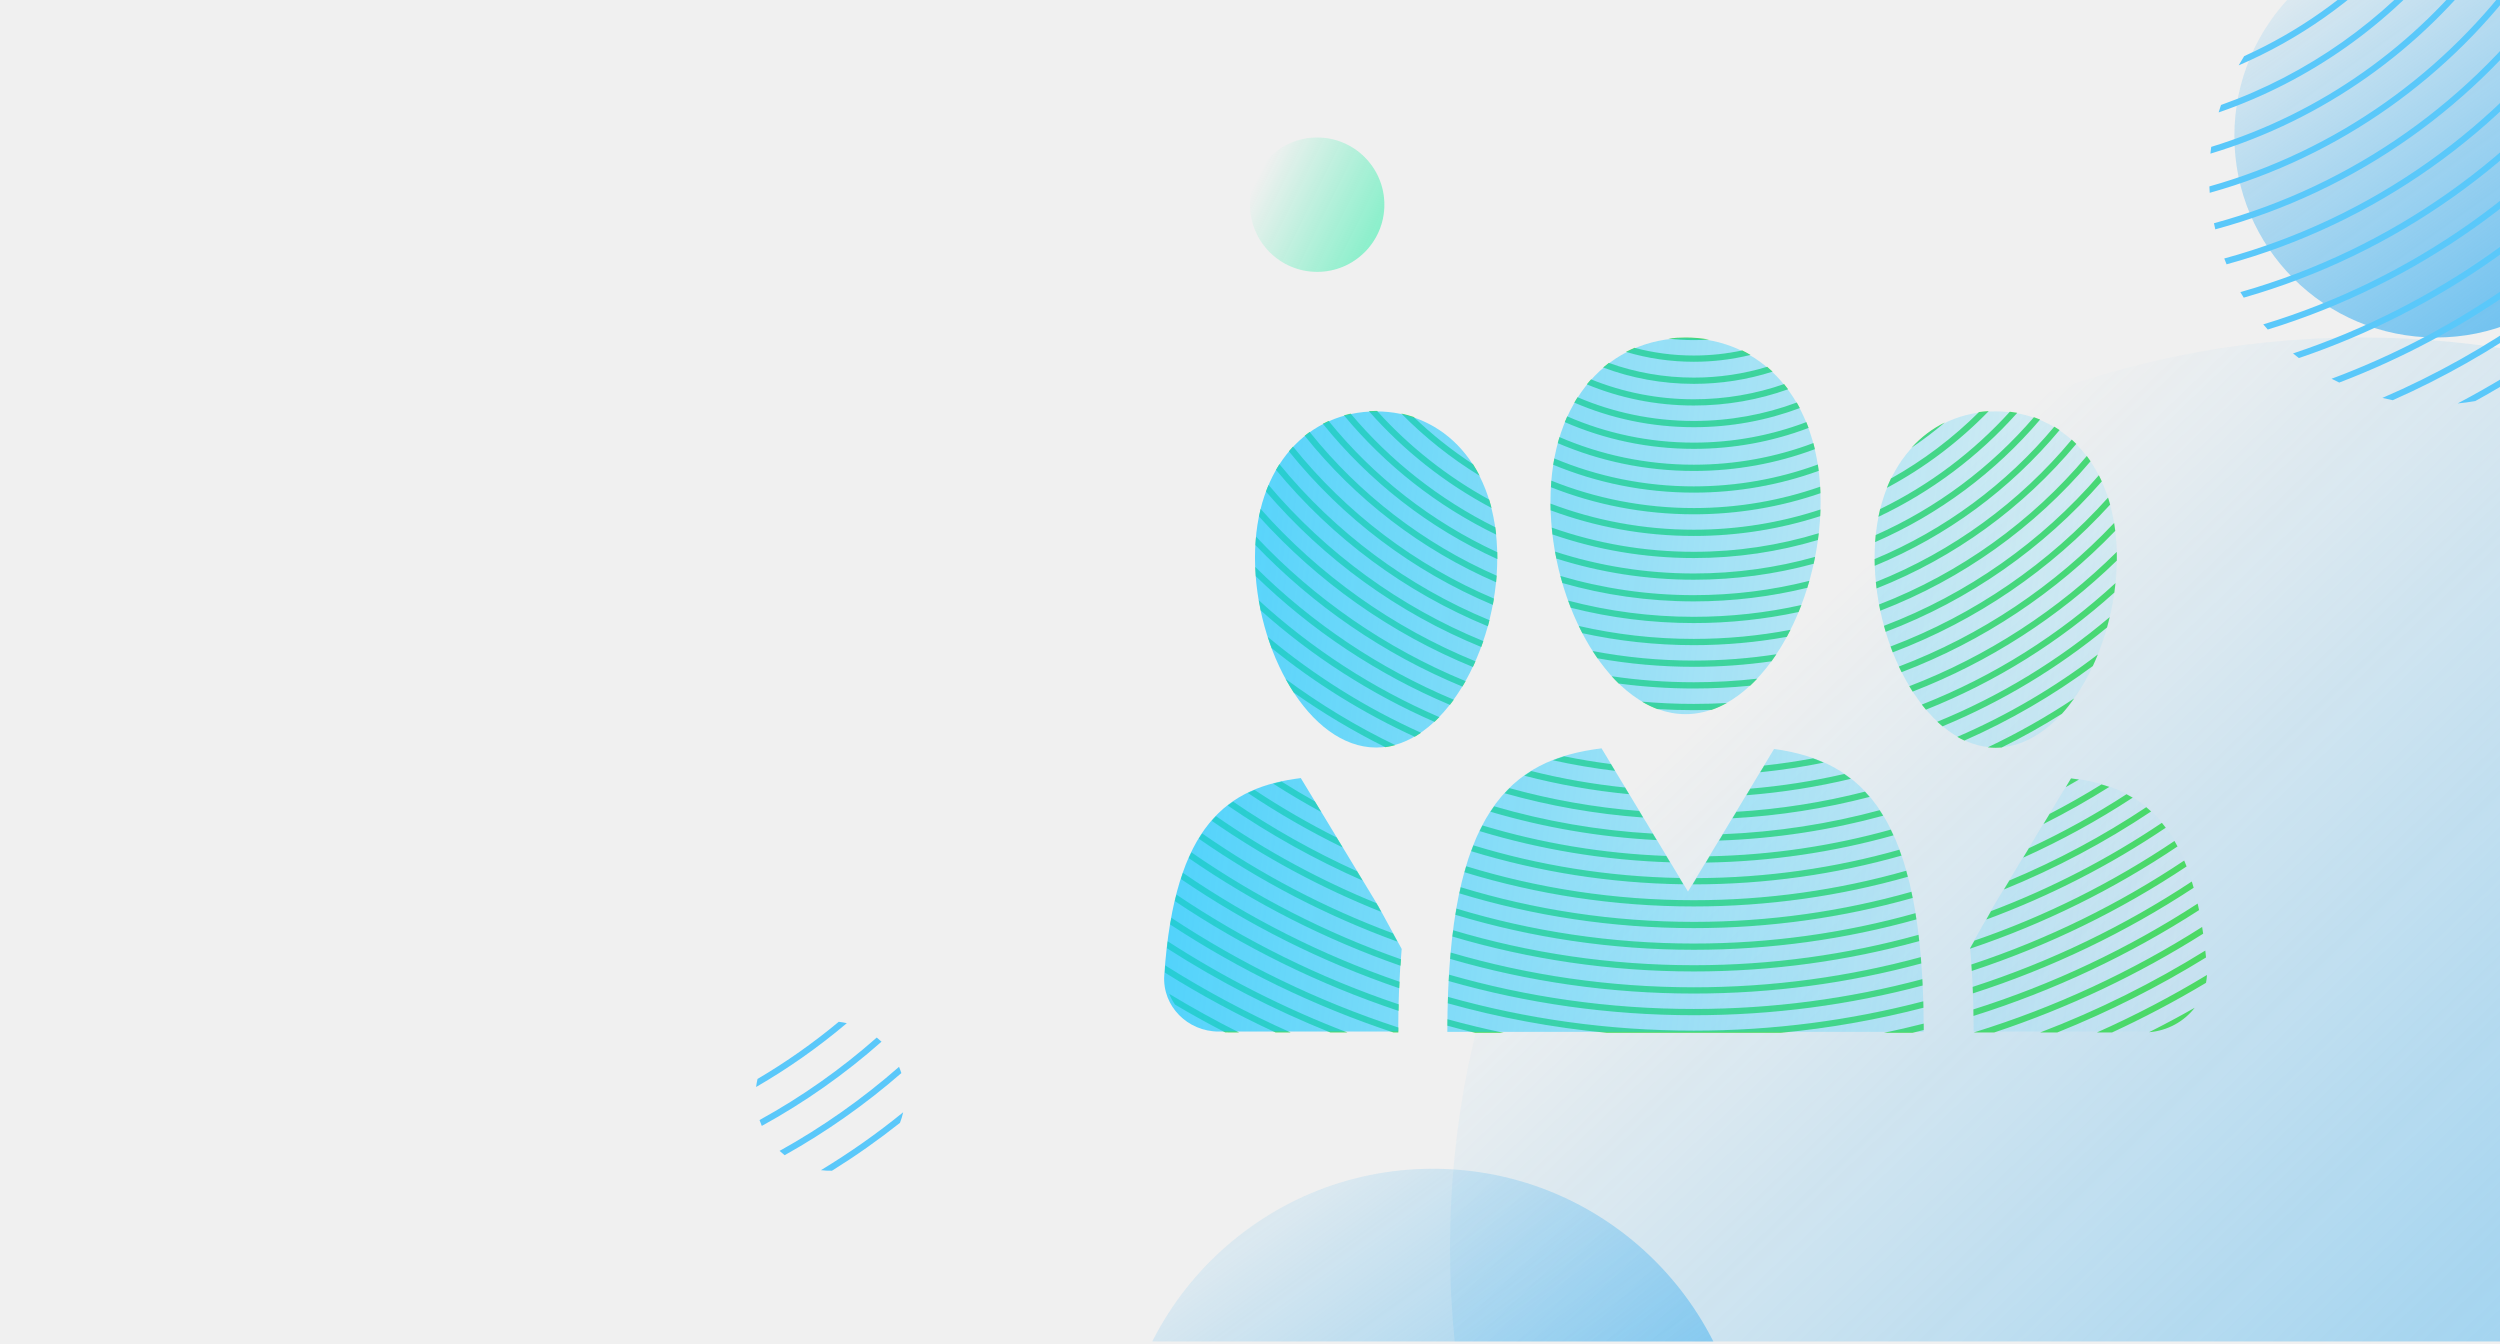
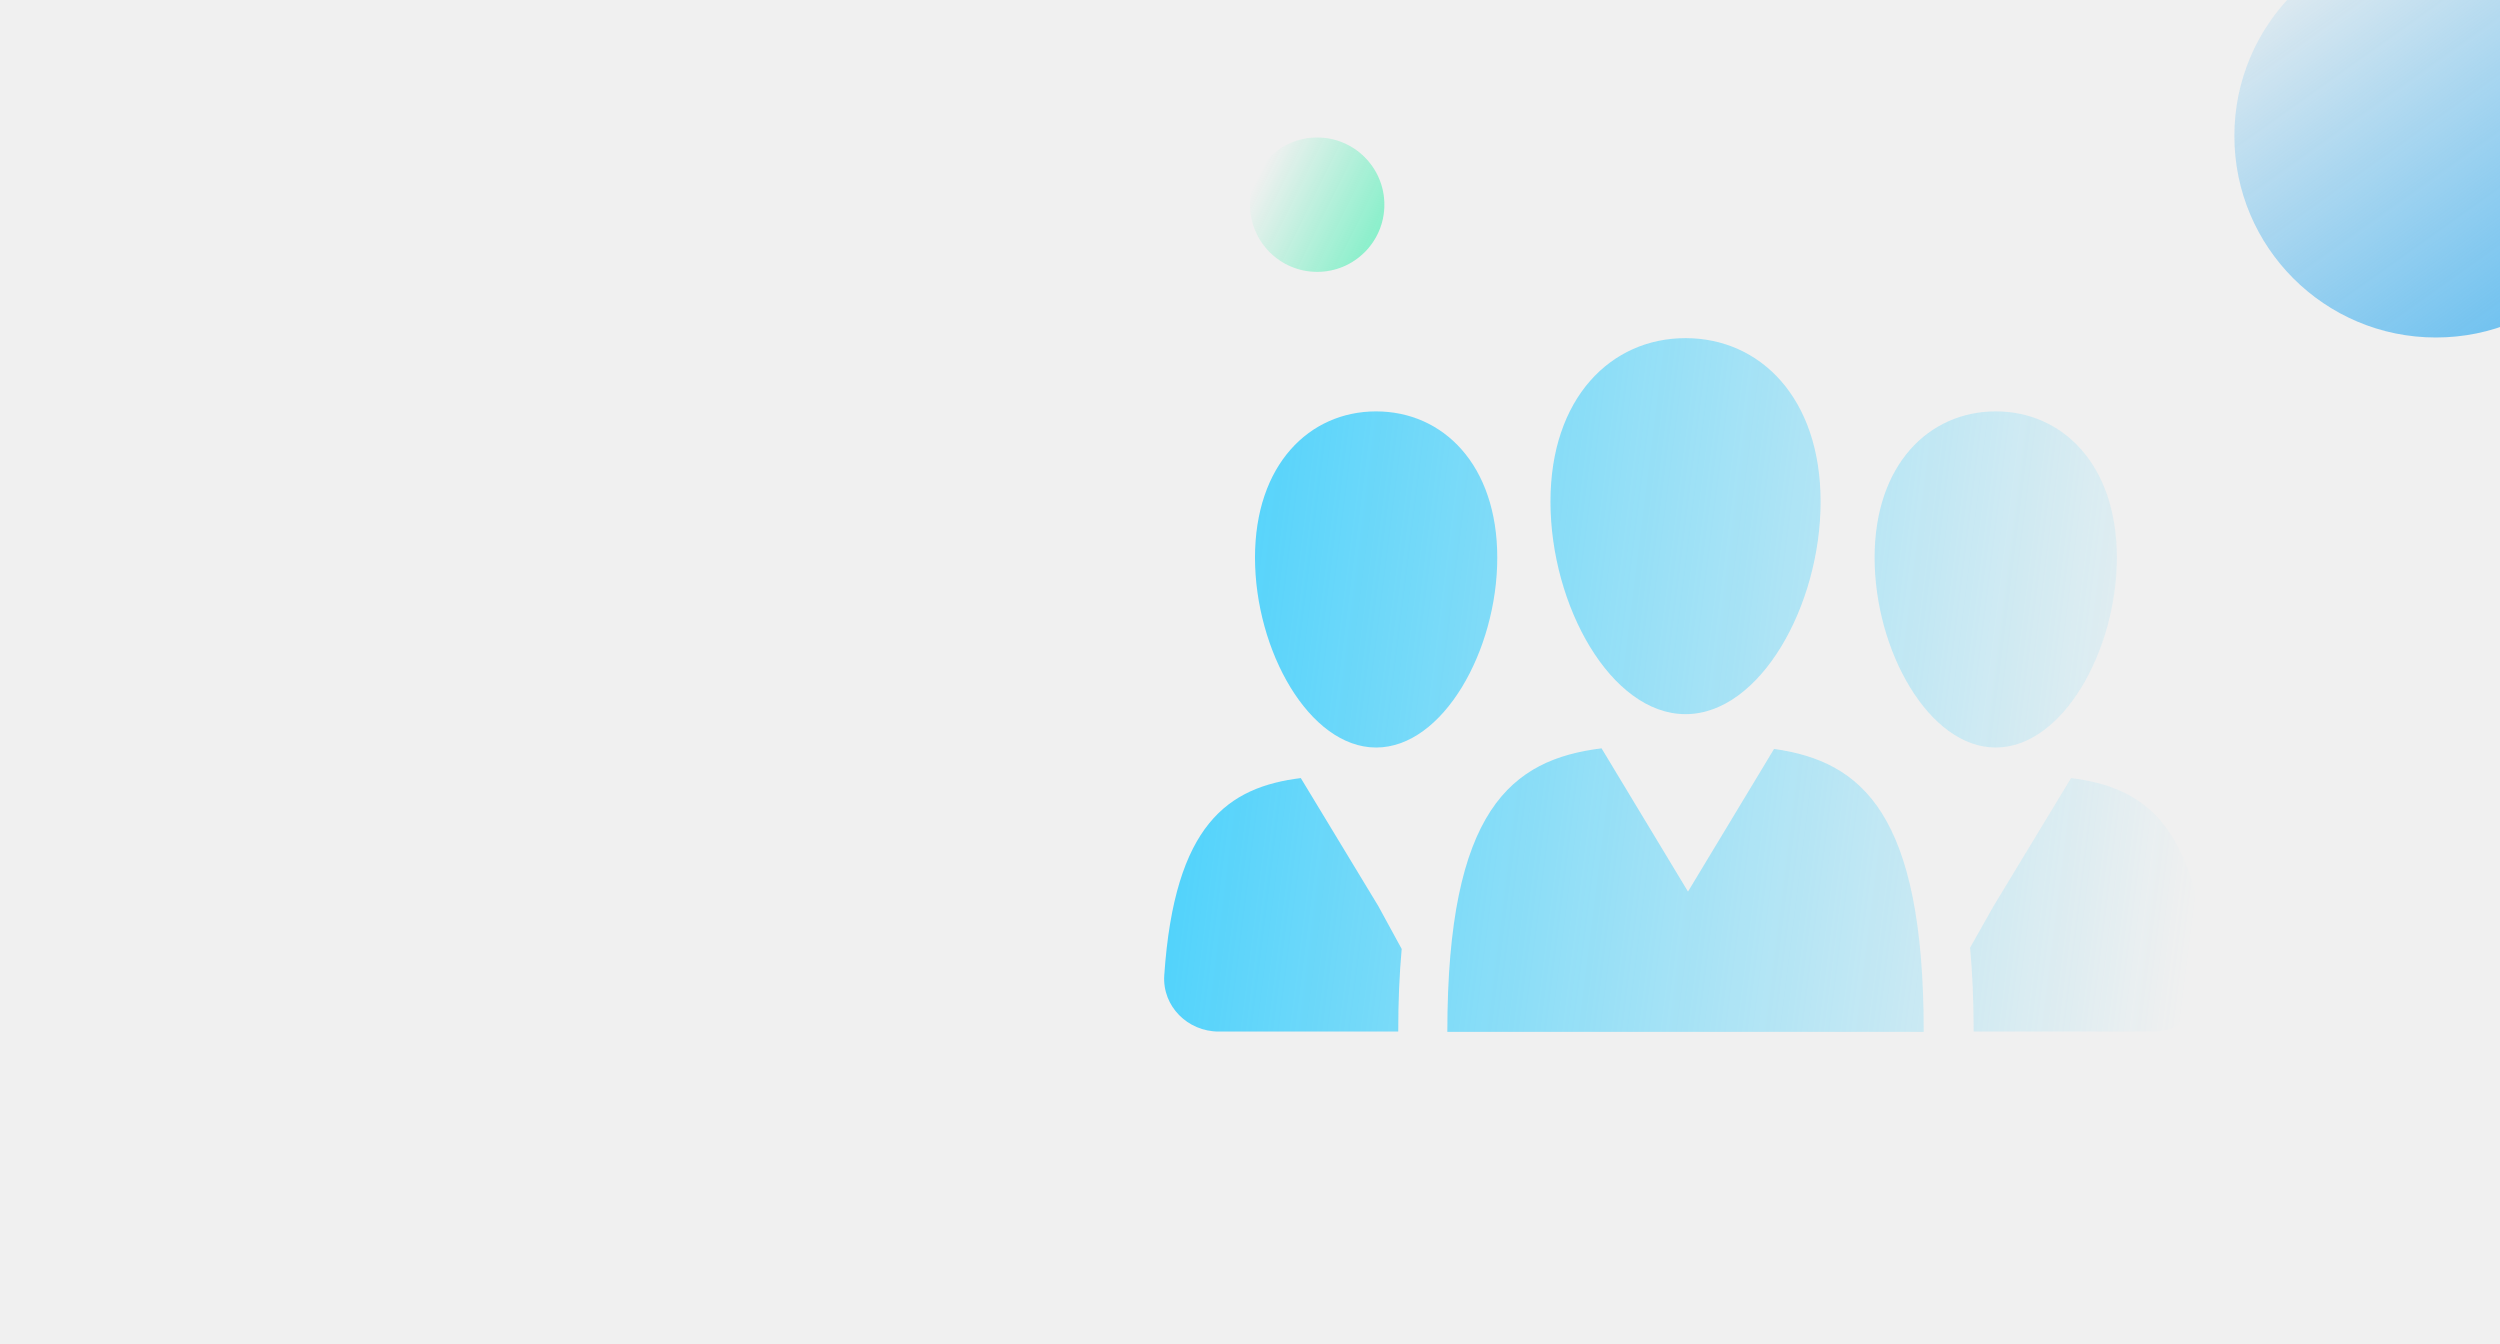
<svg xmlns="http://www.w3.org/2000/svg" width="800" height="430" viewBox="0 0 800 430" fill="none">
  <g clip-path="url(#clip0)">
-     <circle cx="755.5" cy="399.5" r="291.5" fill="url(#paint0_linear)" />
-     <path fill-rule="evenodd" clip-rule="evenodd" d="M374.149 318.031C374.643 319.239 375.259 320.386 375.982 321.459C381.243 324.57 386.6 327.539 392.046 330.358C392.377 330.373 392.709 330.381 393.044 330.381L396.495 330.381C388.87 326.551 381.416 322.43 374.149 318.031ZM408.169 330.381C395.931 324.729 384.11 318.325 372.766 311.229C372.758 310.622 372.778 310.007 372.829 309.386C372.841 309.234 372.854 309.082 372.867 308.93C385.662 316.997 399.073 324.177 413.013 330.381L408.169 330.381ZM675.873 330.381C686.199 325.612 696.227 320.308 705.923 314.505C706.081 313.683 706.185 312.842 706.231 311.985C694.938 318.82 683.185 324.971 671.029 330.381L675.873 330.381ZM687.684 330.313C692.628 327.826 697.501 325.217 702.297 322.49C698.901 326.879 693.628 329.835 687.684 330.313ZM658.36 330.381C674.967 323.72 690.87 315.674 705.926 306.388C705.853 305.641 705.777 304.905 705.696 304.177C689.07 314.504 671.397 323.303 652.873 330.381L658.36 330.381ZM638.173 330.381C661.87 322.536 684.282 311.871 705.012 298.783C704.906 298.053 704.796 297.333 704.683 296.624C682.161 310.934 657.628 322.359 631.602 330.381L638.173 330.381ZM447.468 328.801C447.465 329.325 447.464 329.852 447.464 330.381L445.869 330.381C420.423 321.957 396.459 310.281 374.468 295.845C374.589 295.118 374.714 294.403 374.843 293.698C397.166 308.442 421.549 320.318 447.468 328.801ZM472.004 330.487C469.046 329.776 466.106 329.022 463.183 328.224C463.188 327.529 463.194 326.839 463.202 326.155C469.11 327.779 475.092 329.225 481.141 330.487L472.004 330.487ZM615.587 329.611C614.407 329.91 613.224 330.202 612.038 330.487L602.901 330.487C607.16 329.599 611.386 328.619 615.576 327.55C615.581 328.232 615.585 328.919 615.587 329.611ZM631.52 325.098C657.255 317.025 681.489 305.563 703.701 291.234C703.555 290.526 703.405 289.829 703.25 289.143C681.177 303.462 657.08 314.926 631.483 323.012C631.497 323.703 631.51 324.398 631.52 325.098ZM631.335 317.879C656.549 309.779 680.267 298.341 701.969 284.086C701.777 283.405 701.579 282.737 701.376 282.082C679.838 296.293 656.29 307.707 631.251 315.804C631.281 316.491 631.309 317.183 631.335 317.879ZM630.979 310.701C655.532 302.635 678.611 291.321 699.709 277.266C699.459 276.62 699.204 275.989 698.943 275.372C678.041 289.341 655.173 300.598 630.842 308.64C630.89 309.322 630.936 310.009 630.979 310.701ZM615.142 313.326C615.18 314.001 615.215 314.681 615.247 315.368C591.882 321.567 567.337 324.871 542.021 324.871C514.818 324.871 488.505 321.057 463.589 313.934C463.625 313.245 463.664 312.562 463.705 311.886C488.575 319.039 514.85 322.871 542.021 322.871C567.307 322.871 591.818 319.552 615.142 313.326ZM630.428 303.576C654.144 295.622 676.432 284.556 696.807 270.863C696.488 270.263 696.163 269.678 695.831 269.109C676.148 282.354 654.664 293.129 631.824 300.989L630.42 303.482C630.423 303.513 630.426 303.545 630.428 303.576ZM614.652 306.274C614.709 306.944 614.763 307.62 614.815 308.303C591.614 314.585 567.209 317.936 542.021 317.936C514.957 317.936 488.797 314.067 464.064 306.851C464.12 306.167 464.179 305.489 464.24 304.818C488.909 312.054 515.012 315.936 542.021 315.936C567.158 315.936 591.51 312.574 614.652 306.274ZM635.615 294.257C656.025 286.739 675.28 276.833 693.041 264.877C692.635 264.334 692.222 263.809 691.802 263.3C674.85 274.697 656.53 284.215 637.138 291.553L635.615 294.257ZM613.923 299.143C614.003 299.806 614.081 300.477 614.155 301.155C591.189 307.486 567 310.868 542.021 310.868C515.181 310.868 489.254 306.963 464.775 299.691C464.855 299.012 464.938 298.341 465.023 297.677C489.416 304.958 515.262 308.868 542.021 308.868C566.925 308.868 591.037 305.481 613.923 299.143ZM641.26 284.635C657.871 277.887 673.64 269.496 688.364 259.663C687.851 259.19 687.33 258.736 686.8 258.301C673.058 267.438 658.402 275.31 643 281.753L641.26 284.635ZM612.945 292.215C613.052 292.87 613.156 293.534 613.256 294.205C590.596 300.544 566.705 303.934 542.021 303.934C515.496 303.934 489.885 300.02 465.735 292.737C465.842 292.066 465.953 291.403 466.066 290.748C490.106 298.023 515.607 301.934 542.021 301.934C566.6 301.934 590.389 298.547 612.945 292.215ZM647.406 274.46C659.629 268.955 671.344 262.522 682.462 255.251C681.813 254.863 681.155 254.497 680.486 254.15C670.529 260.605 660.092 266.383 649.241 271.421L647.406 274.46ZM611.654 285.372C611.793 286.018 611.929 286.672 612.061 287.336C589.796 293.631 566.302 296.999 542.021 296.999C515.923 296.999 490.734 293.108 467.003 285.874C467.143 285.211 467.287 284.558 467.435 283.914C491.026 291.121 516.071 294.999 542.021 294.999C566.163 294.999 589.521 291.643 611.654 285.372ZM653.914 263.685C661.147 260.058 668.18 256.091 674.992 251.804C674.167 251.518 673.331 251.255 672.483 251.012C667.081 254.361 661.54 257.508 655.872 260.442L653.914 263.685ZM609.984 278.636C610.163 279.269 610.338 279.913 610.509 280.566C588.744 286.753 565.769 290.065 542.021 290.065C516.487 290.065 491.847 286.236 468.644 279.122C468.824 278.471 469.009 277.83 469.198 277.199C492.225 284.263 516.679 288.065 542.021 288.065C565.588 288.065 588.386 284.777 609.984 278.636ZM661.037 251.892C662.459 251.091 663.872 250.276 665.277 249.448C664.436 249.315 663.587 249.196 662.729 249.09L661.037 251.892ZM470.79 272.385C492.294 278.971 515.068 282.653 538.653 282.974L537.437 280.954C514.534 280.527 492.413 276.903 471.501 270.511C471.259 271.124 471.022 271.749 470.79 272.385ZM607.798 271.907C608.027 272.525 608.253 273.154 608.473 273.795C587.353 279.789 565.062 282.997 542.021 282.997C541.904 282.997 541.786 282.997 541.668 282.996L542.873 280.995C565.375 280.917 587.15 277.754 607.798 271.907ZM473.485 265.955C492.861 271.827 513.29 275.273 534.42 275.942L533.19 273.899C512.819 273.143 493.113 269.782 474.396 264.141C474.087 264.732 473.783 265.337 473.485 265.955ZM605.045 265.476C605.339 266.074 605.628 266.686 605.911 267.311C586.768 272.683 566.641 275.7 545.861 276.031L547.079 274.009C567.123 273.583 586.546 270.638 605.045 265.476ZM476.951 259.753C493.94 264.777 511.751 267.885 530.136 268.825L528.889 266.754C511.364 265.755 494.371 262.768 478.132 258.015C477.731 258.578 477.338 259.157 476.951 259.753ZM601.488 259.26C601.87 259.833 602.245 260.422 602.613 261.027C585.801 265.627 568.219 268.36 550.101 268.988L551.334 266.94C568.62 266.243 585.408 263.613 601.488 259.26ZM659.799 228.429C653.576 232.328 647.146 235.928 640.53 239.208C639.9 239.262 639.267 239.29 638.63 239.29C637.772 239.29 636.921 239.24 636.078 239.142C645.698 234.588 654.936 229.357 663.73 223.51C662.485 225.268 661.172 226.914 659.799 228.429ZM443.293 239.099C433.056 234.01 423.268 228.156 414.002 221.609C413.098 220.222 412.234 218.773 411.413 217.272C422.374 225.365 434.113 232.465 446.496 238.44C445.442 238.735 444.374 238.956 443.293 239.099ZM481.488 253.844C495.726 257.868 510.546 260.508 525.792 261.609L524.527 259.508C510.281 258.388 496.417 255.911 483.063 252.208C482.529 252.733 482.004 253.278 481.488 253.844ZM487.79 248.229C498.649 251.05 509.841 253.044 521.295 254.139L520.009 252.002C509.784 250.952 499.774 249.18 490.03 246.736C489.271 247.206 488.524 247.703 487.79 248.229ZM496.933 243.293C503.447 244.732 510.076 245.865 516.804 246.678L515.492 244.499C510.458 243.852 505.48 243.023 500.566 242.02C499.332 242.401 498.121 242.824 496.933 243.293ZM460.583 229.476C460.079 229.999 459.567 230.504 459.048 230.991C438.592 222.088 419.846 209.994 403.438 195.337C403.21 194.257 403.003 193.17 402.817 192.079C419.722 207.57 439.219 220.277 460.583 229.476ZM564.558 244.972C569.82 244.4 575.023 243.63 580.158 242.669C581.329 243.082 582.477 243.536 583.603 244.036C576.934 245.388 570.15 246.421 563.266 247.119L564.558 244.972ZM560.106 252.368L558.836 254.477C570.262 253.594 581.438 251.817 592.293 249.217C591.595 248.672 590.885 248.154 590.162 247.663C580.384 249.922 570.348 251.507 560.106 252.368ZM626.337 235.789C627.085 236.224 627.843 236.621 628.611 236.98C643.233 230.54 657.001 222.52 669.7 213.134C670.265 211.922 670.803 210.682 671.313 209.42C657.546 219.948 642.456 228.835 626.337 235.789ZM674.248 200.79C674.556 199.692 674.843 198.583 675.108 197.466C658.716 211.342 640.127 222.704 619.936 230.954C620.482 231.468 621.037 231.961 621.599 232.433C640.759 224.498 658.477 213.782 674.248 200.79ZM676.587 189.625C659.016 205.447 638.641 218.217 616.299 227.099C615.852 226.569 615.413 226.025 614.981 225.469C638.058 216.379 659.028 203.105 676.958 186.582C676.853 187.599 676.729 188.613 676.587 189.625ZM401.87 184.401C419.697 201.717 440.722 215.759 463.974 225.556C464.393 225.018 464.806 224.467 465.211 223.905C441.322 213.911 419.794 199.396 401.698 181.43C401.737 182.42 401.794 183.411 401.87 184.401ZM401.744 174.435C420.289 193.793 442.801 209.32 467.975 219.709C468.32 219.136 468.659 218.554 468.991 217.963C443.407 207.448 420.591 191.574 401.941 171.738C401.859 172.624 401.793 173.523 401.744 174.435ZM402.88 165.273C421.623 186.092 444.971 202.682 471.321 213.44C471.604 212.839 471.88 212.231 472.15 211.618C445.604 200.793 422.134 183.986 403.415 162.87C403.221 163.658 403.043 164.459 402.88 165.273ZM676.521 167.352C676.657 168.179 676.777 169.019 676.881 169.872C657.882 189.609 634.591 205.186 608.511 215.099C608.212 214.504 607.919 213.902 607.633 213.293C634 203.299 657.491 187.458 676.521 167.352ZM405.108 157.303C423.64 178.929 447.208 196.113 473.994 207.039C474.223 206.414 474.446 205.785 474.661 205.151C447.876 194.209 424.349 176.937 405.939 155.193C405.648 155.883 405.371 156.586 405.108 157.303ZM674.579 159.232C674.816 159.966 675.038 160.714 675.246 161.475C656.28 182.279 632.506 198.624 605.681 208.754C605.438 208.135 605.202 207.512 604.972 206.883C631.884 196.721 655.691 180.233 674.579 159.232ZM408.324 150.353C426.33 172.16 449.568 189.488 476.117 200.413C476.295 199.765 476.466 199.114 476.63 198.46C450.271 187.565 427.225 170.281 409.421 148.538C409.043 149.129 408.677 149.734 408.324 150.353ZM671.637 152.085C671.965 152.724 672.28 153.378 672.583 154.045C654.002 175.315 630.308 192.004 603.418 202.194C603.227 201.554 603.043 200.911 602.866 200.264C629.652 190.083 653.223 173.376 671.637 152.085ZM412.436 144.424C429.654 165.781 452.044 182.795 477.703 193.561C477.83 192.889 477.949 192.215 478.059 191.54C452.777 180.849 430.726 164.013 413.78 142.904C413.321 143.395 412.873 143.902 412.436 144.424ZM667.78 145.922C668.192 146.466 668.593 147.025 668.982 147.598C651.077 168.722 627.994 185.318 601.694 195.428C601.554 194.766 601.421 194.102 601.297 193.437C627.307 183.376 650.117 166.888 667.78 145.922ZM417.495 139.435C433.664 159.674 454.663 175.885 478.748 186.321C478.818 185.62 478.879 184.919 478.931 184.218C455.417 173.911 434.909 158.018 419.084 138.219C418.545 138.608 418.015 139.013 417.495 139.435ZM662.965 140.663C663.459 141.108 663.943 141.569 664.416 142.045C647.46 162.379 625.531 178.422 600.498 188.306C600.413 187.62 600.336 186.933 600.268 186.245C624.819 176.452 646.323 160.653 662.965 140.663ZM423.311 135.602C438.19 154.071 457.29 168.995 479.146 178.91C479.147 178.737 479.148 178.563 479.148 178.39C479.148 177.823 479.142 177.26 479.129 176.702C458.051 166.982 439.605 152.528 425.155 134.702C424.532 134.984 423.917 135.284 423.311 135.602ZM657.377 136.535C657.954 136.879 658.521 137.24 659.079 137.618C643.308 156.526 623.041 171.554 599.921 181.06C599.897 180.344 599.882 179.628 599.877 178.913C622.316 169.551 642 154.907 657.377 136.535ZM430.064 132.906C443.313 148.869 459.911 161.952 478.78 171.079C478.698 170.279 478.601 169.489 478.491 168.711C460.649 159.881 444.907 147.449 432.217 132.364C431.492 132.523 430.774 132.703 430.064 132.906ZM650.856 133.503C651.527 133.735 652.189 133.986 652.843 134.257C638.559 151.05 620.526 164.556 600.038 173.479C600.09 172.713 600.154 171.956 600.229 171.209C619.808 162.505 637.075 149.545 650.856 133.503ZM438.037 131.561C449.091 144.118 462.385 154.656 477.293 162.552C477.064 161.642 476.815 160.751 476.546 159.878C463.028 152.474 450.901 142.848 440.654 131.492C440.567 131.491 440.48 131.491 440.393 131.491C439.602 131.491 438.816 131.514 438.037 131.561ZM643.153 131.752C643.951 131.845 644.741 131.963 645.523 132.106C633.177 145.982 618.083 157.36 601.095 165.383C601.261 164.542 601.444 163.715 601.644 162.902C617.419 155.229 631.494 144.607 643.153 131.752ZM448.407 132.328C455.905 139.937 464.323 146.636 473.482 152.245C472.827 150.954 472.121 149.719 471.368 148.541C464.556 144.095 458.189 139.024 452.349 133.41C451.063 132.977 449.748 132.616 448.407 132.328ZM633.282 131.858C634.306 131.715 635.344 131.614 636.392 131.554C626.91 141.335 615.92 149.647 603.798 156.115C604.207 155.086 604.644 154.087 605.11 153.119C615.46 147.329 624.934 140.159 633.282 131.858ZM496.175 161.156C496.181 161.873 496.196 162.591 496.219 163.309C510.481 168.612 525.913 171.51 542.021 171.51C556.132 171.51 569.724 169.286 582.464 165.17C582.503 164.459 582.532 163.747 582.553 163.036C569.803 167.237 556.178 169.51 542.021 169.51C525.878 169.51 510.426 166.555 496.175 161.156ZM582.55 157.829C569.845 162.202 556.211 164.576 542.021 164.576C525.878 164.576 510.452 161.503 496.297 155.91C496.336 155.204 496.384 154.506 496.441 153.814C510.53 159.466 525.912 162.576 542.021 162.576C556.191 162.576 569.799 160.17 582.458 155.744C582.498 156.432 582.528 157.127 582.55 157.829ZM611.662 143.289C614.768 139.865 618.377 137.151 622.35 135.194C618.94 138.077 615.372 140.781 611.662 143.289ZM497.038 148.727C510.895 154.471 526.088 157.641 542.021 157.641C556.057 157.641 569.518 155.181 581.997 150.669C581.911 149.987 581.816 149.311 581.713 148.644C569.335 153.171 555.967 155.641 542.021 155.641C526.197 155.641 511.115 152.46 497.381 146.703C497.258 147.37 497.143 148.045 497.038 148.727ZM498.484 141.809C511.846 147.536 526.563 150.706 542.021 150.706C555.651 150.706 568.705 148.241 580.762 143.733C580.608 143.073 580.445 142.422 580.272 141.78C568.375 146.257 555.484 148.706 542.021 148.706C526.753 148.706 512.22 145.556 499.038 139.87C498.844 140.508 498.659 141.154 498.484 141.809ZM500.733 135.08C513.382 140.586 527.345 143.639 542.021 143.639C554.954 143.639 567.332 141.268 578.746 136.937C578.516 136.305 578.276 135.683 578.027 135.071C566.836 139.315 554.7 141.639 542.021 141.639C527.625 141.639 513.929 138.643 501.521 133.241C501.249 133.844 500.986 134.457 500.733 135.08ZM503.776 128.839C515.504 133.9 528.435 136.704 542.021 136.704C553.959 136.704 565.391 134.539 575.947 130.58C575.631 129.978 575.306 129.388 574.971 128.809C564.71 132.621 553.609 134.704 542.021 134.704C528.815 134.704 516.241 131.998 504.823 127.111C504.464 127.676 504.115 128.251 503.776 128.839ZM507.775 122.999C518.327 127.362 529.893 129.769 542.021 129.769C552.609 129.769 562.768 127.935 572.198 124.566C571.779 123.996 571.349 123.441 570.909 122.899C561.863 126.054 552.143 127.769 542.021 127.769C530.392 127.769 519.292 125.506 509.137 121.395C508.673 121.915 508.218 122.45 507.775 122.999ZM512.997 117.601C522.028 120.985 531.809 122.835 542.021 122.835C550.812 122.835 559.283 121.464 567.231 118.924C566.665 118.387 566.086 117.869 565.496 117.37C558.067 119.623 550.186 120.835 542.021 120.835C532.472 120.835 523.309 119.177 514.806 116.134C514.191 116.603 513.588 117.093 512.997 117.601ZM520.317 112.609C527.192 114.663 534.478 115.767 542.021 115.767C548.278 115.767 554.358 115.008 560.173 113.576C559.306 113.061 558.42 112.58 557.518 112.134C552.521 113.204 547.337 113.767 542.021 113.767C535.461 113.767 529.102 112.91 523.048 111.301C522.121 111.701 521.211 112.138 520.317 112.609ZM533.852 108.352C536.531 108.669 539.257 108.832 542.021 108.832C543.667 108.832 545.3 108.774 546.917 108.661C544.47 108.222 541.952 108 539.382 108C537.508 108 535.663 108.118 533.852 108.352ZM582.007 170.627C569.361 174.496 555.934 176.578 542.021 176.578C526.085 176.578 510.787 173.847 496.57 168.828C496.639 169.562 496.717 170.296 496.803 171.028C510.974 175.921 526.187 178.578 542.021 178.578C555.824 178.578 569.154 176.559 581.734 172.8C581.834 172.077 581.925 171.353 582.007 170.627ZM580.833 178.199C568.489 181.661 555.471 183.513 542.021 183.513C526.522 183.513 511.596 181.054 497.614 176.506C497.747 177.254 497.889 178 498.039 178.743C511.914 183.141 526.691 185.513 542.021 185.513C555.296 185.513 568.155 183.734 580.374 180.402C580.535 179.671 580.689 178.936 580.833 178.199ZM578.997 185.867C567.168 188.858 554.78 190.447 542.021 190.447C527.194 190.447 512.869 188.301 499.338 184.303C499.539 185.063 499.75 185.819 499.969 186.57C513.326 190.397 527.434 192.447 542.021 192.447C554.536 192.447 566.699 190.938 578.337 188.093C578.565 187.355 578.786 186.613 578.997 185.867ZM576.436 193.606C565.36 196.078 553.843 197.382 542.021 197.382C528.121 197.382 514.641 195.579 501.804 192.194C502.083 192.964 502.371 193.727 502.668 194.484C515.254 197.682 528.439 199.382 542.021 199.382C553.522 199.382 564.738 198.163 575.548 195.847C575.853 195.107 576.149 194.36 576.436 193.606ZM572.955 201.543C562.937 203.451 552.596 204.45 542.021 204.45C529.364 204.45 517.04 203.019 505.204 200.31C505.578 201.09 505.963 201.86 506.357 202.618C517.846 205.128 529.779 206.45 542.021 206.45C552.18 206.45 562.126 205.539 571.782 203.795C572.182 203.056 572.574 202.305 572.955 201.543ZM568.446 209.359C559.833 210.692 551.008 211.384 542.021 211.384C530.954 211.384 520.132 210.335 509.649 208.33C510.153 209.121 510.67 209.895 511.197 210.651C521.2 212.447 531.501 213.384 542.021 213.384C550.462 213.384 558.763 212.781 566.881 211.614C567.414 210.88 567.936 210.128 568.446 209.359ZM562.303 217.177C555.647 217.931 548.879 218.319 542.021 218.319C533.092 218.319 524.317 217.662 515.741 216.395C516.473 217.207 517.221 217.986 517.984 218.73C525.847 219.778 533.871 220.319 542.021 220.319C548.105 220.319 554.119 220.017 560.048 219.429C560.814 218.713 561.566 217.962 562.303 217.177ZM552.587 224.957C549.09 225.154 545.567 225.253 542.021 225.253C536.426 225.253 530.888 225.005 525.419 224.519C527.011 225.467 528.646 226.264 530.316 226.893C534.187 227.132 538.09 227.253 542.021 227.253C543.915 227.253 545.803 227.225 547.683 227.169C549.354 226.594 550.991 225.852 552.587 224.957ZM610.974 219.585C636.062 209.941 658.617 195.189 677.363 176.603C677.378 177.193 677.385 177.789 677.385 178.39C677.385 178.724 677.382 179.057 677.378 179.391C658.806 197.44 636.637 211.807 612.048 221.315C611.683 220.748 611.325 220.171 610.974 219.585ZM405.674 203.785C420.466 216.119 436.956 226.486 454.741 234.483C454.078 234.941 453.406 235.369 452.725 235.766C436.235 228.228 420.863 218.668 406.927 207.401C406.484 206.213 406.066 205.007 405.674 203.785ZM596.793 253.324C597.302 253.864 597.802 254.423 598.293 255.002C584.16 258.693 569.478 261.026 554.396 261.854L555.645 259.778C569.762 258.916 583.519 256.723 596.793 253.324ZM410.127 250.118C413.602 252.305 417.136 254.408 420.724 256.424L422.796 259.855C417.555 257.006 412.427 253.974 407.42 250.769C408.311 250.531 409.213 250.315 410.127 250.118ZM401.467 252.782C400.741 253.086 400.025 253.41 399.32 253.755C408.982 260.221 419.108 266.049 429.636 271.179L427.713 267.995C418.641 263.436 409.88 258.352 401.467 252.782ZM434.233 278.79C420.33 272.502 407.073 265.035 394.592 256.516C394.014 256.915 393.444 257.333 392.884 257.771C406.415 267.059 420.855 275.118 436.043 281.787L434.233 278.79ZM440.395 288.992C422.224 281.565 405.047 272.206 389.121 261.171C388.66 261.65 388.206 262.147 387.761 262.662C404.553 274.321 422.726 284.13 441.987 291.791L441.098 290.156L440.395 288.992ZM445.725 298.662C423.947 290.549 403.47 279.762 384.693 266.702C384.328 267.249 383.97 267.811 383.619 268.391C403.13 281.953 424.462 293.079 447.175 301.327L445.725 298.662ZM448.306 306.972C424.312 298.547 401.798 286.978 381.259 272.76C380.97 273.36 380.687 273.975 380.411 274.605C401.164 288.934 423.912 300.579 448.154 309.039C448.202 308.344 448.252 307.656 448.306 306.972ZM447.85 314.157C423.061 305.641 399.793 293.858 378.558 279.32C378.332 279.964 378.111 280.62 377.896 281.291C399.31 295.89 422.769 307.712 447.753 316.238C447.783 315.539 447.815 314.846 447.85 314.157ZM463.304 321.061C479.7 325.645 496.679 328.833 514.104 330.487L569.938 330.487C585.513 329.008 600.732 326.305 615.497 322.474C615.481 321.784 615.462 321.1 615.442 320.421C591.994 326.545 567.388 329.805 542.021 329.805C514.76 329.805 488.378 326.04 463.368 319.002C463.344 319.682 463.323 320.369 463.304 321.061ZM447.578 321.39C447.56 322.083 447.544 322.781 447.531 323.483C421.959 314.961 397.926 303.075 375.955 288.35C376.12 287.648 376.289 286.958 376.462 286.281C398.282 300.982 422.162 312.86 447.578 321.39ZM373.679 301.221C391.652 312.832 410.901 322.637 431.169 330.381L425.683 330.381C407.335 323.022 389.847 313.973 373.411 303.427C373.496 302.682 373.586 301.946 373.679 301.221Z" fill="#4CD964" />
-     <path d="M582.588 160.553C582.588 193.78 563.239 228.528 539.37 228.528C515.502 228.528 496.153 193.78 496.153 160.553C496.153 127.327 515.502 108.205 539.37 108.205C563.239 108.205 582.588 127.327 582.588 160.553Z" fill="url(#paint1_linear)" />
-     <path d="M512.496 239.467C483.661 243.059 463.15 259.048 463.15 330.205L615.591 330.205C615.591 260.253 595.767 243.617 567.7 239.66L540.156 285.306L512.496 239.467Z" fill="url(#paint2_linear)" />
-     <path d="M440.363 239.207C461.77 239.207 479.125 208.144 479.125 178.441C479.125 148.739 461.77 131.645 440.363 131.645C418.955 131.645 401.6 148.739 401.6 178.441C401.6 208.144 418.955 239.207 440.363 239.207Z" fill="url(#paint3_linear)" />
-     <path d="M638.637 239.207C617.23 239.207 599.875 208.144 599.875 178.441C599.875 148.739 617.23 131.645 638.637 131.645C660.045 131.645 677.4 148.739 677.4 178.441C677.4 208.144 660.045 239.207 638.637 239.207Z" fill="url(#paint4_linear)" />
-     <path d="M637.933 289.962L662.742 248.986C685.958 251.868 703.158 263.681 706.434 312.086C707.105 322.005 698.941 330.1 689 330.1L631.565 330.1C631.563 320.315 631.185 311.391 630.426 303.259L637.933 289.962Z" fill="url(#paint5_linear)" />
-     <path d="M441.067 289.962L416.258 248.986C393.042 251.868 375.842 263.681 372.566 312.086C371.895 322.005 380.059 330.1 390 330.1L447.435 330.1C447.437 320.476 447.803 311.685 448.537 303.662L441.067 289.962Z" fill="url(#paint6_linear)" />
-     <circle cx="421.5" cy="65.5" r="21.5" fill="url(#paint7_linear)" />
-     <circle cx="779.5" cy="43.5" r="64.5" fill="url(#paint8_linear)" />
-     <circle cx="458.5" cy="474.5" r="100.5" fill="url(#paint9_linear)" />
-     <path fill-rule="evenodd" clip-rule="evenodd" d="M765.679 128.068C798.2 113.669 827.334 93.016 851.555 67.633C851.725 66.515 851.87 65.391 851.988 64.261C826.966 91.025 796.502 112.637 762.36 127.334C763.459 127.604 764.565 127.849 765.679 128.068ZM786.44 129.103C807.937 117.811 827.779 103.797 845.511 87.52C844.709 89.232 843.84 90.912 842.909 92.555C827.395 106.268 810.355 118.293 792.076 128.344C790.195 128.673 788.315 128.925 786.44 129.103ZM748.554 122.42C788.894 107.03 824.367 81.784 852.028 49.625C851.939 48.724 851.833 47.822 851.709 46.919C823.7 79.959 787.439 105.782 746.108 121.204C746.916 121.624 747.731 122.03 748.554 122.42ZM735.651 114.58C780.736 99.317 819.949 71.317 849.006 34.864C848.766 34.102 848.515 33.345 848.252 32.595C819.088 69.586 779.43 97.918 733.769 113.102C734.388 113.605 735.016 114.098 735.651 114.58ZM725.698 105.451C773.342 90.795 814.498 61.327 843.79 22.421C843.445 21.775 843.092 21.136 842.729 20.503C813.479 59.665 772.144 89.273 724.25 103.801C724.725 104.359 725.208 104.909 725.698 105.451ZM717.992 95.249C766.4 81.402 808.041 51.525 836.804 11.727C836.376 11.184 835.941 10.648 835.498 10.118C806.881 49.92 765.291 79.768 716.918 93.475C717.268 94.072 717.626 94.664 717.992 95.249ZM712.506 84.586C760.08 71.553 800.916 42.217 828.633 2.959C828.137 2.508 827.634 2.063 827.126 1.626C799.629 40.66 759.049 69.816 711.762 82.716C712.002 83.344 712.25 83.968 712.506 84.586ZM708.897 73.394C754.194 61.112 793.057 33.187 819.327 -4.224C818.767 -4.588 818.203 -4.945 817.633 -5.293C791.647 31.676 753.233 59.277 708.462 71.439C708.598 72.091 708.743 72.743 708.897 73.394ZM707.114 61.701C748.725 50.093 784.474 24.428 808.921 -9.853C808.296 -10.128 807.667 -10.395 807.034 -10.652C782.939 22.964 747.838 48.157 707 59.655C707.028 60.336 707.066 61.018 707.114 61.701ZM707.327 49.173C743.63 38.233 774.951 15.798 797.059 -13.9C796.352 -14.075 795.642 -14.239 794.929 -14.393C773.276 14.39 742.833 36.184 707.587 47.003C707.49 47.724 707.403 48.447 707.327 49.173ZM709.962 35.98C739.226 25.894 764.717 7.707 783.755 -15.903C782.924 -15.95 782.091 -15.982 781.255 -16C762.866 6.38 738.555 23.71 710.718 33.596C710.452 34.386 710.2 35.18 709.962 35.98ZM716.372 20.921C735.82 12.583 753.167 0.284 767.398 -14.962C766.266 -14.767 765.134 -14.545 764.003 -14.294C750.973 -0.847 735.434 10.155 718.142 17.957C717.528 18.931 716.938 19.919 716.372 20.921Z" fill="#5AC8FA" />
-     <path fill-rule="evenodd" clip-rule="evenodd" d="M251.099 369.667C264.457 362.19 276.963 353.37 288.434 343.392C288.213 342.707 287.965 342.038 287.689 341.387C275.979 351.644 263.17 360.678 249.463 368.289C249.988 368.773 250.534 369.233 251.099 369.667ZM262.7 374.451C271.912 368.879 280.705 362.684 289.02 355.924C288.762 357.081 288.418 358.214 287.994 359.312C281.049 364.815 273.785 369.932 266.232 374.631C265.042 374.659 263.862 374.597 262.7 374.451ZM243.776 360.296C257.559 352.737 270.402 343.677 282.086 333.337C281.595 332.875 281.086 332.435 280.56 332.017C269.107 342.126 256.534 350.995 243.049 358.413C243.267 359.055 243.51 359.683 243.776 360.296ZM241.95 347.845C252.247 341.898 261.96 335.053 270.982 327.416C270.133 327.222 269.27 327.074 268.397 326.974C260.264 333.74 251.576 339.862 242.411 345.261C242.21 346.109 242.056 346.972 241.95 347.845Z" fill="#5AC8FA" />
+     <path d="M582.588 160.553C582.588 193.78 563.239 228.528 539.37 228.528C515.502 228.528 496.153 193.78 496.153 160.553C496.153 127.327 515.502 108.205 539.37 108.205C563.239 108.205 582.588 127.327 582.588 160.553Z" fill="url(#paint0_linear)" />
+     <path d="M512.496 239.467C483.661 243.059 463.15 259.048 463.15 330.205L615.591 330.205C615.591 260.253 595.767 243.617 567.7 239.66L540.156 285.306L512.496 239.467Z" fill="url(#paint1_linear)" />
+     <path d="M440.363 239.207C461.77 239.207 479.125 208.144 479.125 178.441C479.125 148.739 461.77 131.645 440.363 131.645C418.955 131.645 401.6 148.739 401.6 178.441C401.6 208.144 418.955 239.207 440.363 239.207Z" fill="url(#paint2_linear)" />
+     <path d="M638.637 239.207C617.23 239.207 599.875 208.144 599.875 178.441C599.875 148.739 617.23 131.645 638.637 131.645C660.045 131.645 677.4 148.739 677.4 178.441C677.4 208.144 660.045 239.207 638.637 239.207Z" fill="url(#paint3_linear)" />
+     <path d="M637.933 289.962L662.742 248.986C685.958 251.868 703.158 263.681 706.434 312.086C707.105 322.005 698.941 330.1 689 330.1L631.565 330.1C631.563 320.315 631.185 311.391 630.426 303.259L637.933 289.962Z" fill="url(#paint4_linear)" />
+     <path d="M441.067 289.962L416.258 248.986C393.042 251.868 375.842 263.681 372.566 312.086C371.895 322.005 380.059 330.1 390 330.1L447.435 330.1C447.437 320.476 447.803 311.685 448.537 303.662L441.067 289.962Z" fill="url(#paint5_linear)" />
+     <circle cx="421.5" cy="65.5" r="21.5" fill="url(#paint6_linear)" />
+     <circle cx="779.5" cy="43.5" r="64.5" fill="url(#paint7_linear)" />
  </g>
  <defs>
-     <linearGradient id="paint0_linear" x1="865.173" y1="1080.63" x2="47.326" y2="225.736" gradientUnits="userSpaceOnUse">
-       <stop stop-color="#3DB0F0" />
-       <stop offset="0.707" stop-color="#1DA3EF" stop-opacity="0" />
+     <linearGradient id="paint0_linear" x1="262.495" y1="253.798" x2="700.616" y2="308.581" gradientUnits="userSpaceOnUse">
+       <stop stop-color="#14C7FF" />
+       <stop offset="1" stop-color="#2BCCFF" stop-opacity="0" />
    </linearGradient>
    <linearGradient id="paint1_linear" x1="262.495" y1="253.798" x2="700.616" y2="308.581" gradientUnits="userSpaceOnUse">
      <stop stop-color="#14C7FF" />
      <stop offset="1" stop-color="#2BCCFF" stop-opacity="0" />
    </linearGradient>
    <linearGradient id="paint2_linear" x1="262.495" y1="253.798" x2="700.616" y2="308.581" gradientUnits="userSpaceOnUse">
      <stop stop-color="#14C7FF" />
      <stop offset="1" stop-color="#2BCCFF" stop-opacity="0" />
    </linearGradient>
    <linearGradient id="paint3_linear" x1="262.495" y1="253.798" x2="700.616" y2="308.581" gradientUnits="userSpaceOnUse">
      <stop stop-color="#14C7FF" />
      <stop offset="1" stop-color="#2BCCFF" stop-opacity="0" />
    </linearGradient>
    <linearGradient id="paint4_linear" x1="262.495" y1="253.798" x2="700.616" y2="308.581" gradientUnits="userSpaceOnUse">
      <stop stop-color="#14C7FF" />
      <stop offset="1" stop-color="#2BCCFF" stop-opacity="0" />
    </linearGradient>
    <linearGradient id="paint5_linear" x1="262.495" y1="253.798" x2="700.616" y2="308.581" gradientUnits="userSpaceOnUse">
      <stop stop-color="#14C7FF" />
      <stop offset="1" stop-color="#2BCCFF" stop-opacity="0" />
    </linearGradient>
-     <linearGradient id="paint6_linear" x1="262.495" y1="253.798" x2="700.616" y2="308.581" gradientUnits="userSpaceOnUse">
-       <stop stop-color="#14C7FF" />
-       <stop offset="1" stop-color="#2BCCFF" stop-opacity="0" />
-     </linearGradient>
-     <linearGradient id="paint7_linear" x1="541.194" y1="133.851" x2="358.925" y2="44" gradientUnits="userSpaceOnUse">
+     <linearGradient id="paint6_linear" x1="541.194" y1="133.851" x2="358.925" y2="44" gradientUnits="userSpaceOnUse">
      <stop offset="0.381" stop-color="#3DF0B0" />
      <stop offset="0.78" stop-color="#1DEFA3" stop-opacity="0" />
    </linearGradient>
-     <linearGradient id="paint8_linear" x1="803.767" y1="194.213" x2="621.327" y2="-62.514" gradientUnits="userSpaceOnUse">
-       <stop stop-color="#3DB0F0" />
-       <stop offset="0.707" stop-color="#1DA3EF" stop-opacity="0" />
-     </linearGradient>
-     <linearGradient id="paint9_linear" x1="496.312" y1="709.332" x2="212.045" y2="309.316" gradientUnits="userSpaceOnUse">
+     <linearGradient id="paint7_linear" x1="803.767" y1="194.213" x2="621.327" y2="-62.514" gradientUnits="userSpaceOnUse">
      <stop stop-color="#3DB0F0" />
      <stop offset="0.707" stop-color="#1DA3EF" stop-opacity="0" />
    </linearGradient>
    <clipPath id="clip0">
      <rect width="800" height="429.268" fill="white" />
    </clipPath>
  </defs>
</svg>
